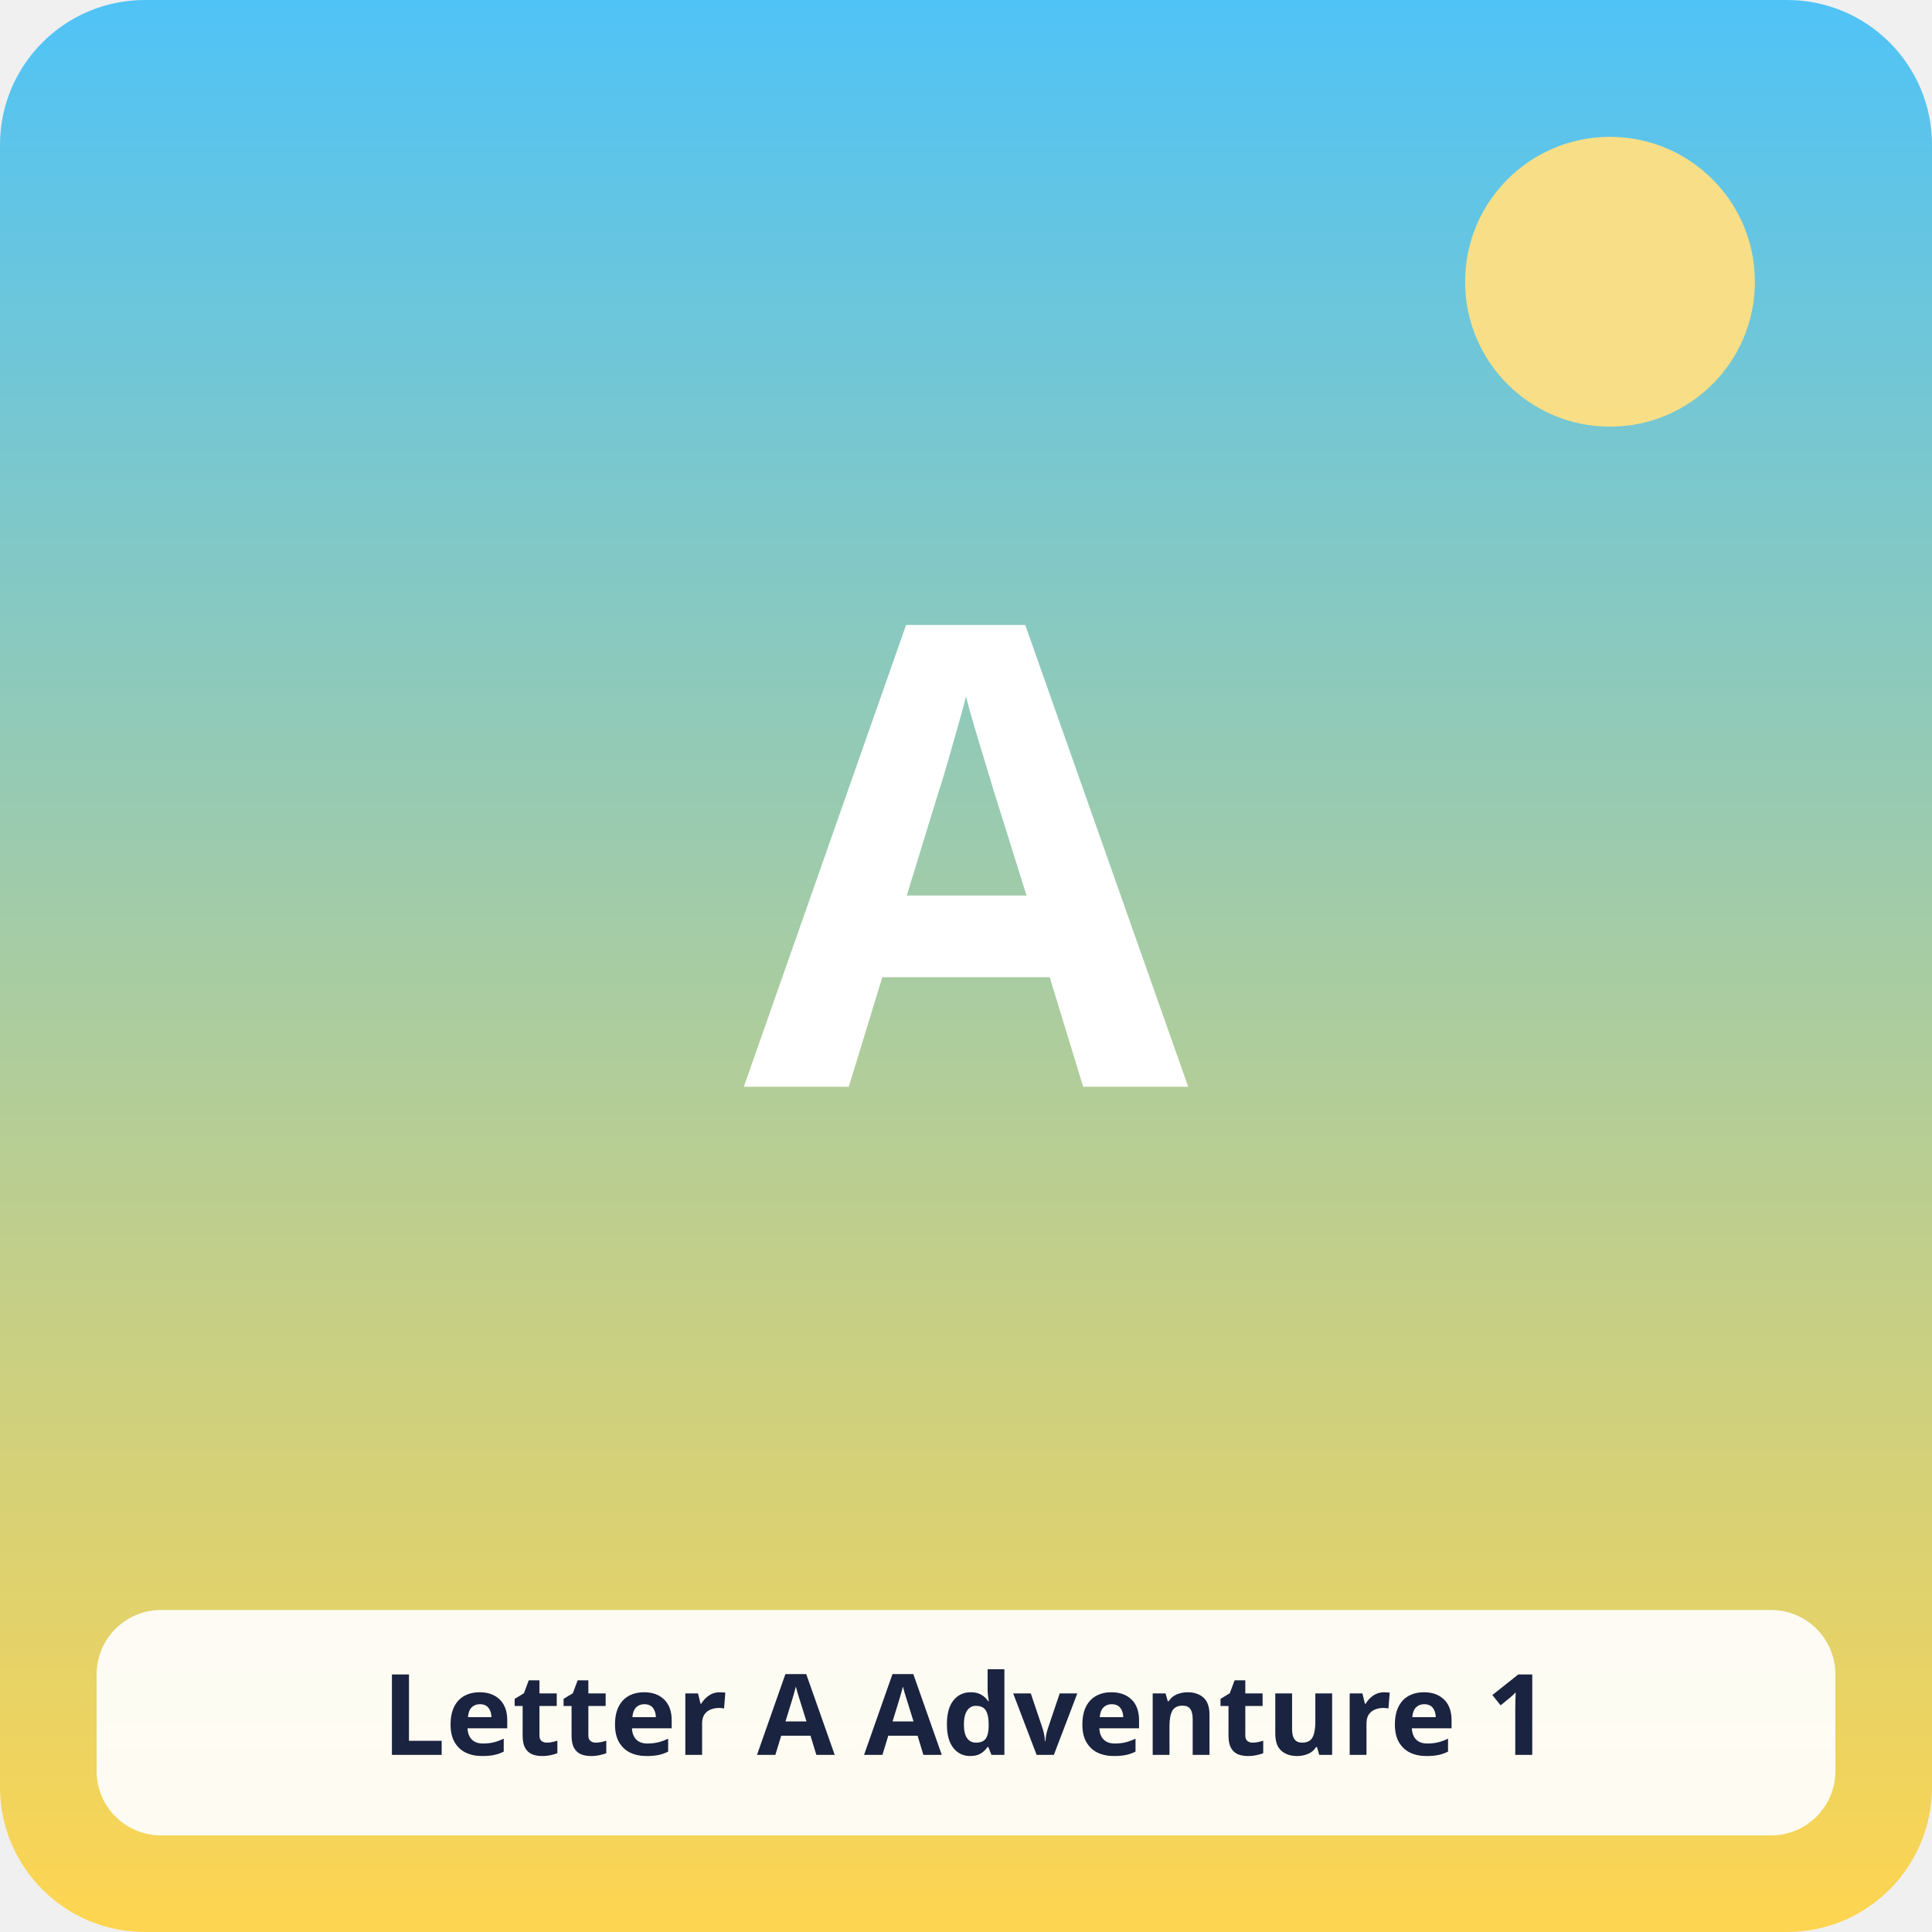
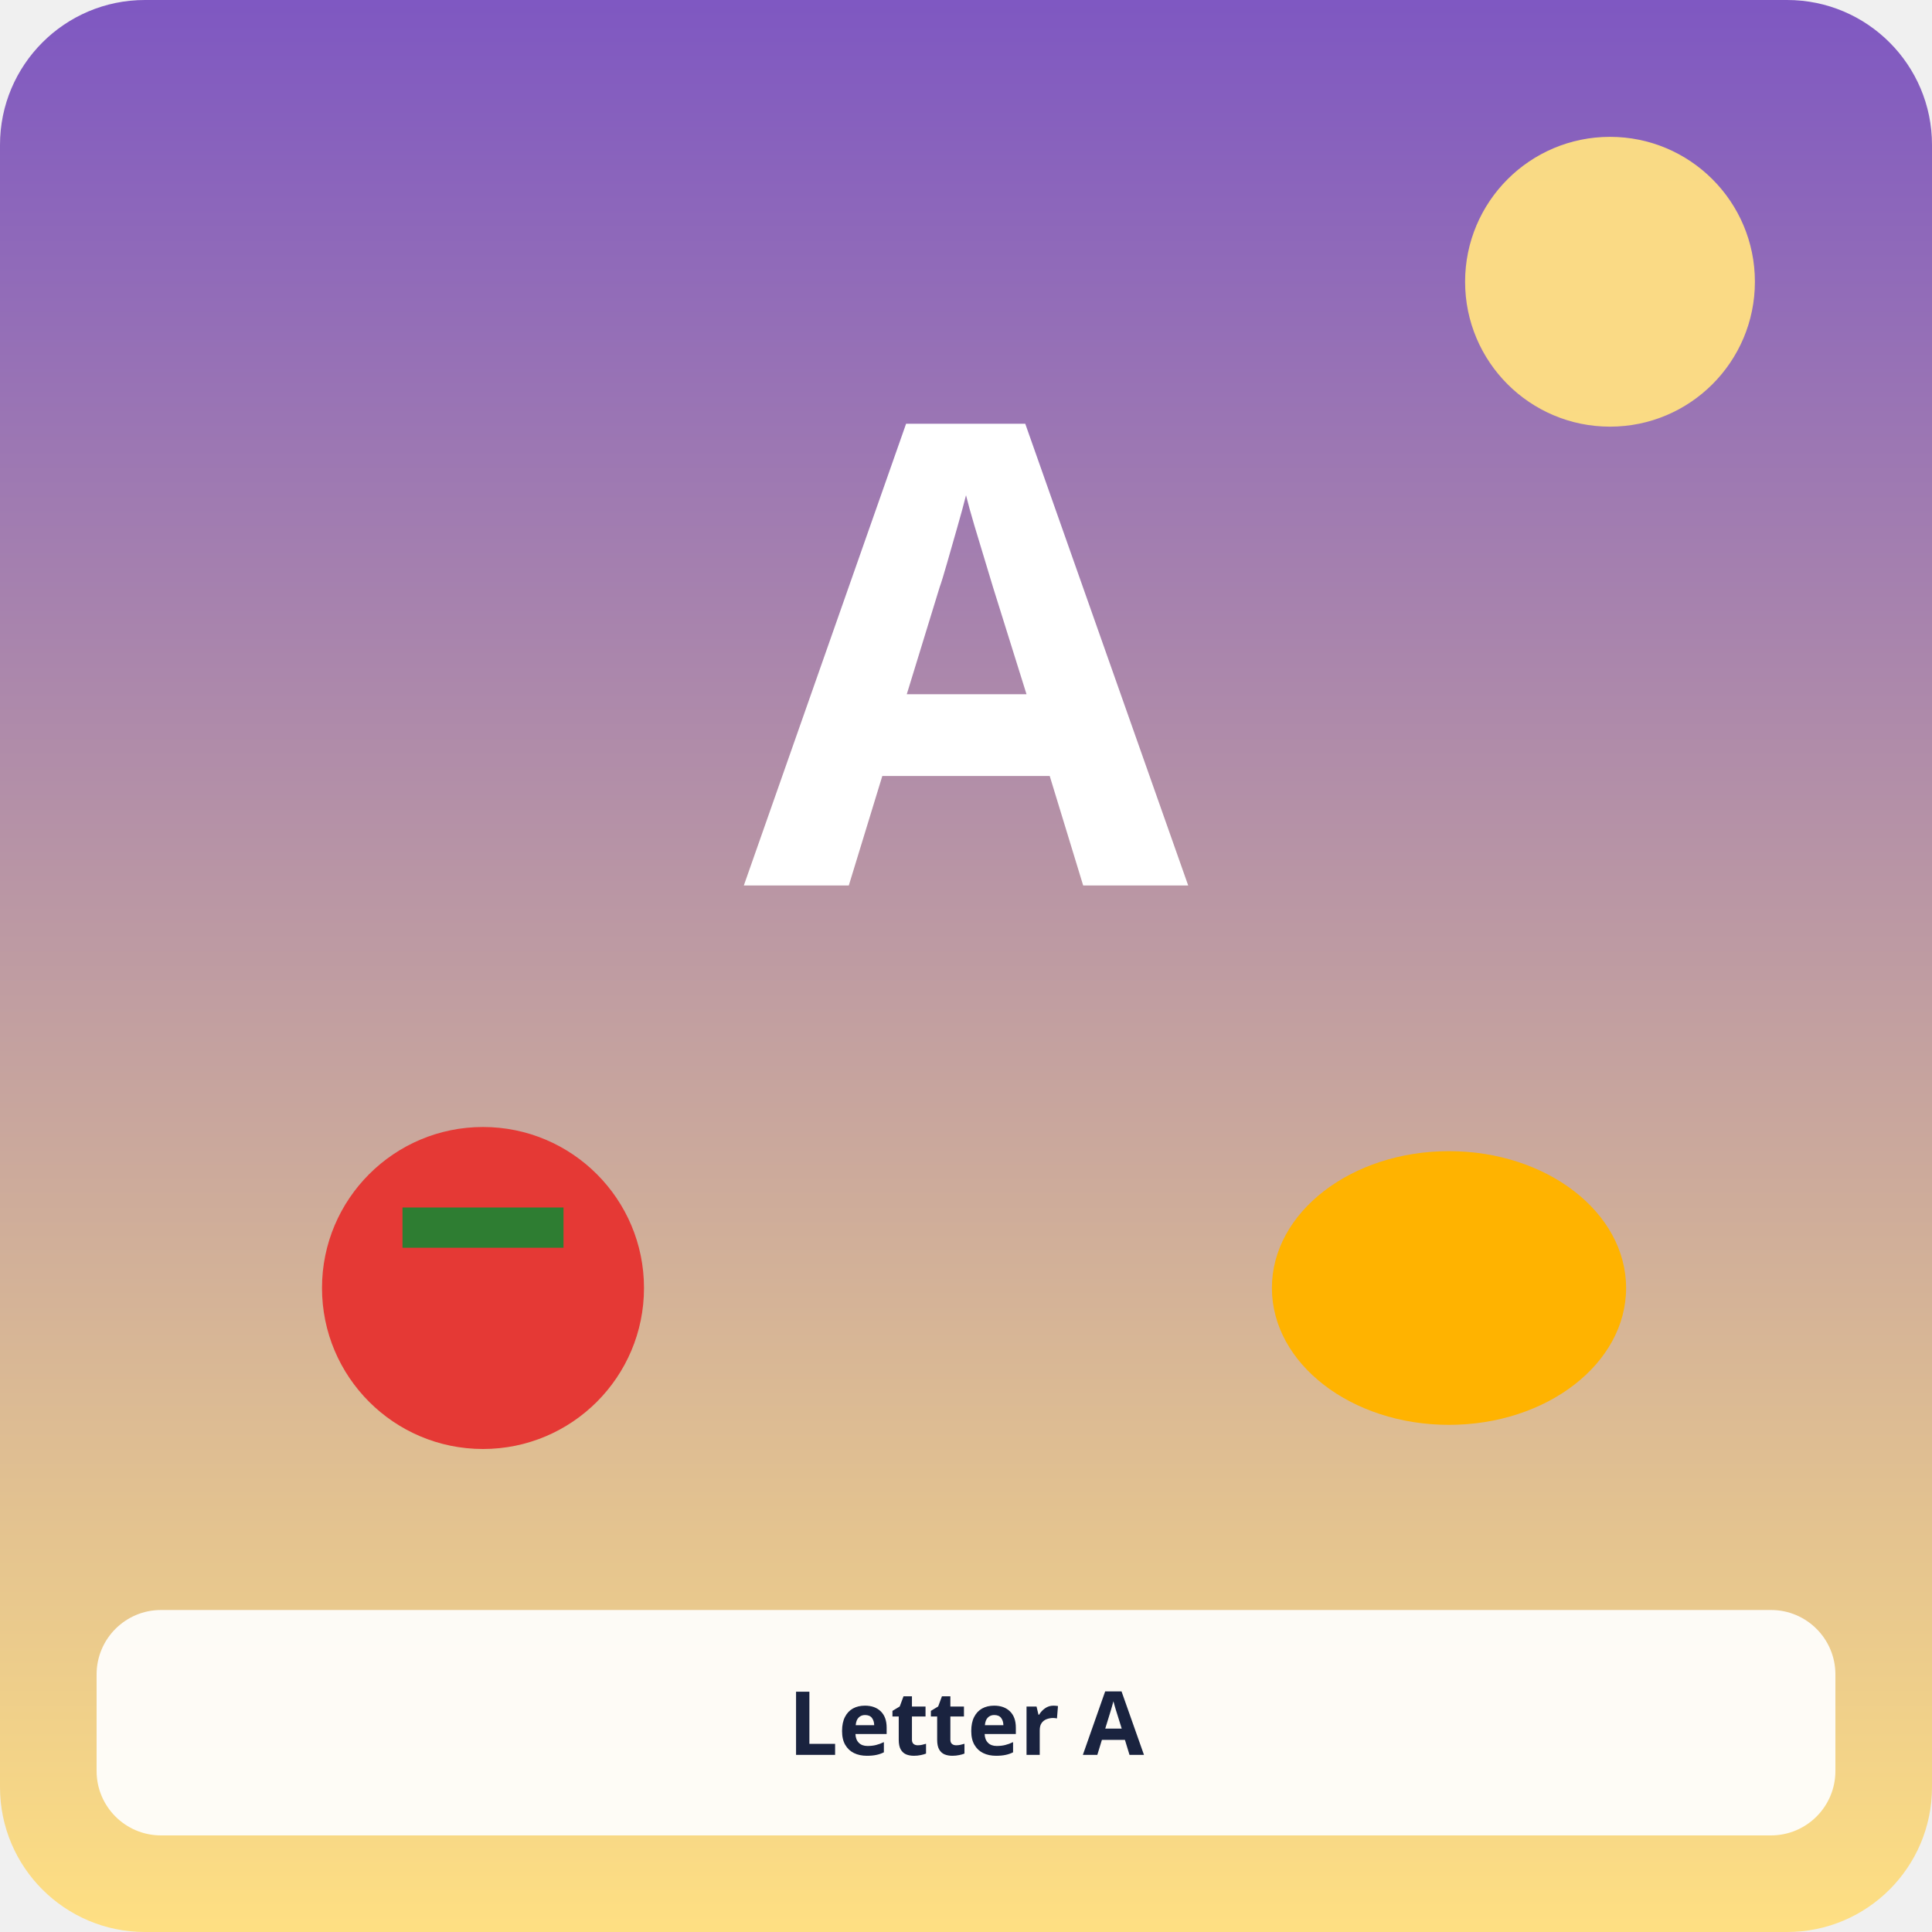
- <svg xmlns="http://www.w3.org/2000/svg" viewBox="0 0 480 480" role="img" aria-label="Letter A Adventure 1">
+ <svg xmlns="http://www.w3.org/2000/svg" viewBox="0 0 480 480" role="img" aria-label="Letter A">
  <defs>
    <linearGradient id="sky" x1="0" y1="0" x2="0" y2="1">
-       <stop offset="0%" stop-color="#4FC3F7" />
-       <stop offset="100%" stop-color="#FFD54F" />
+       <stop offset="0%" stop-color="#7E57C2" />
+       <stop offset="100%" stop-color="#FFE082" />
    </linearGradient>
  </defs>
  <rect width="480" height="480" rx="36" fill="url(#sky)" />
  <circle cx="400" cy="70" r="36" fill="#FFE082" opacity="0.95" />
-   <text x="240" y="270" text-anchor="middle" font-family="Nunito,sans-serif" font-size="160" font-weight="800" fill="#FFFFFF">A</text>
+   <text x="240" y="220" text-anchor="middle" font-family="Nunito,sans-serif" font-size="160" font-weight="800" fill="#FFFFFF">A</text>
+   <circle cx="120" cy="320" r="40" fill="#E53935" />
+   <ellipse cx="360" cy="320" rx="44" ry="34" fill="#FFB300" />
+   <rect x="100" y="300" width="40" height="10" fill="#2E7D32" />
  <rect x="24" y="400" width="432" height="56" rx="16" fill="#FFFFFF" opacity="0.92" />
-   <text x="240" y="436" text-anchor="middle" font-family="Nunito,Segoe UI,sans-serif" font-size="28" font-weight="700" fill="#1a233f">Letter A Adventure 1</text>
+   <text x="240" y="436" text-anchor="middle" font-family="Nunito,Segoe UI,sans-serif" font-size="22" font-weight="700" fill="#1a233f">Letter A</text>
</svg>
